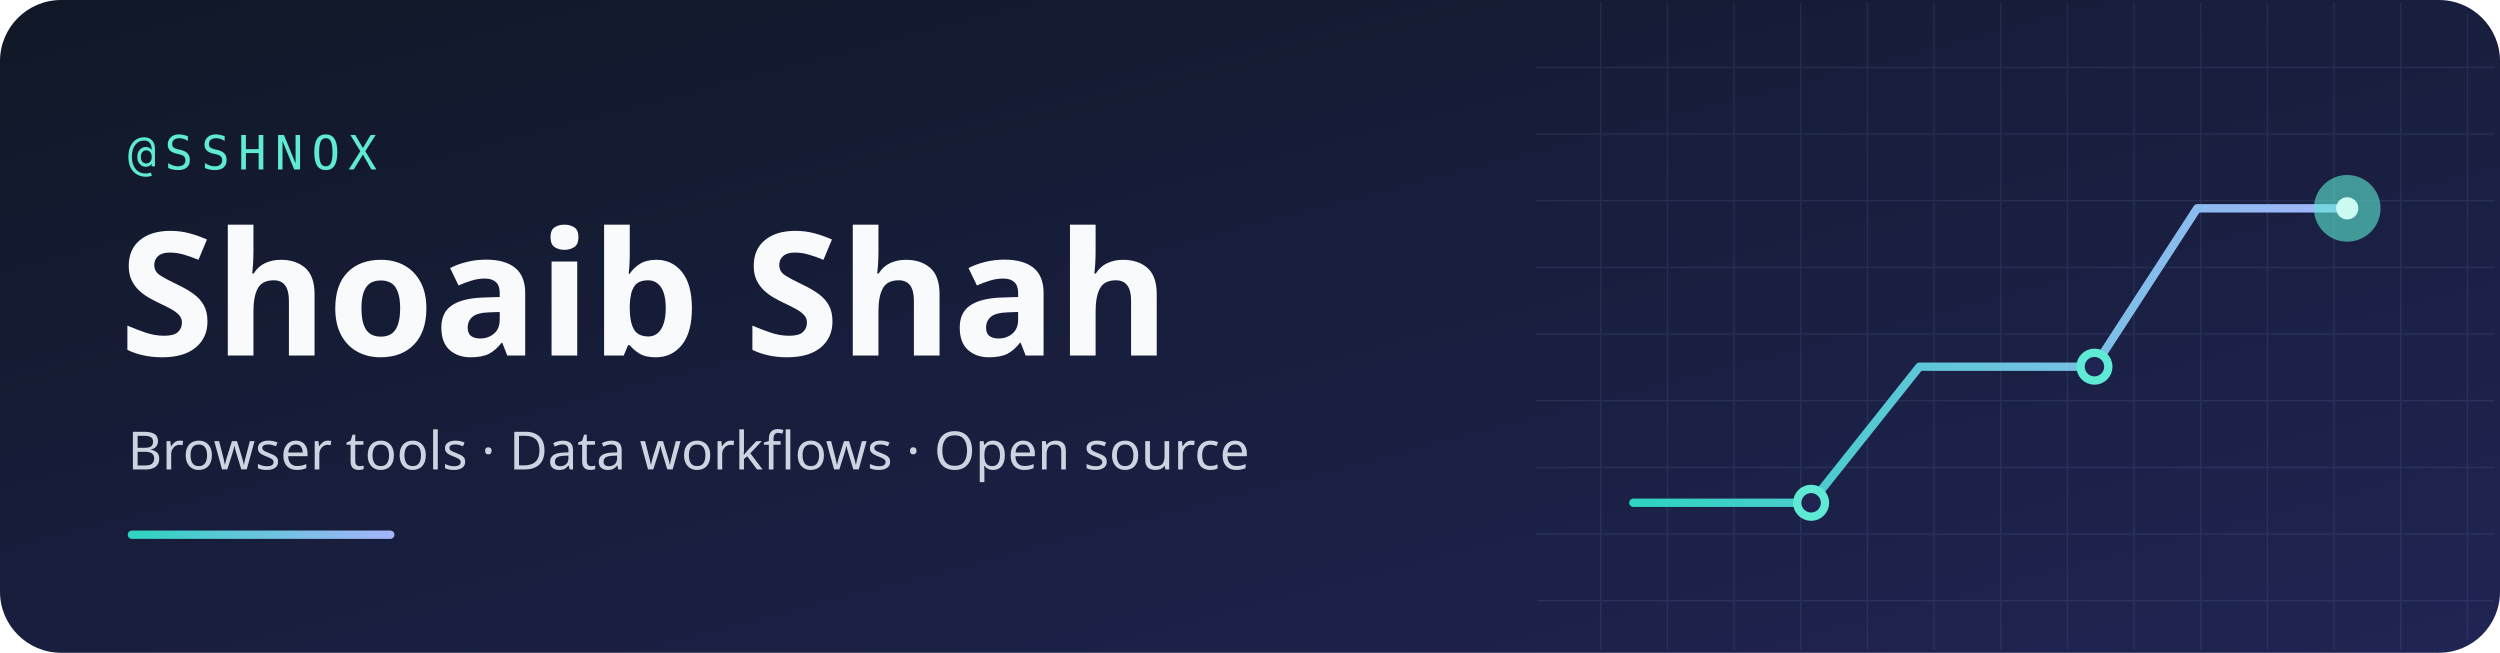
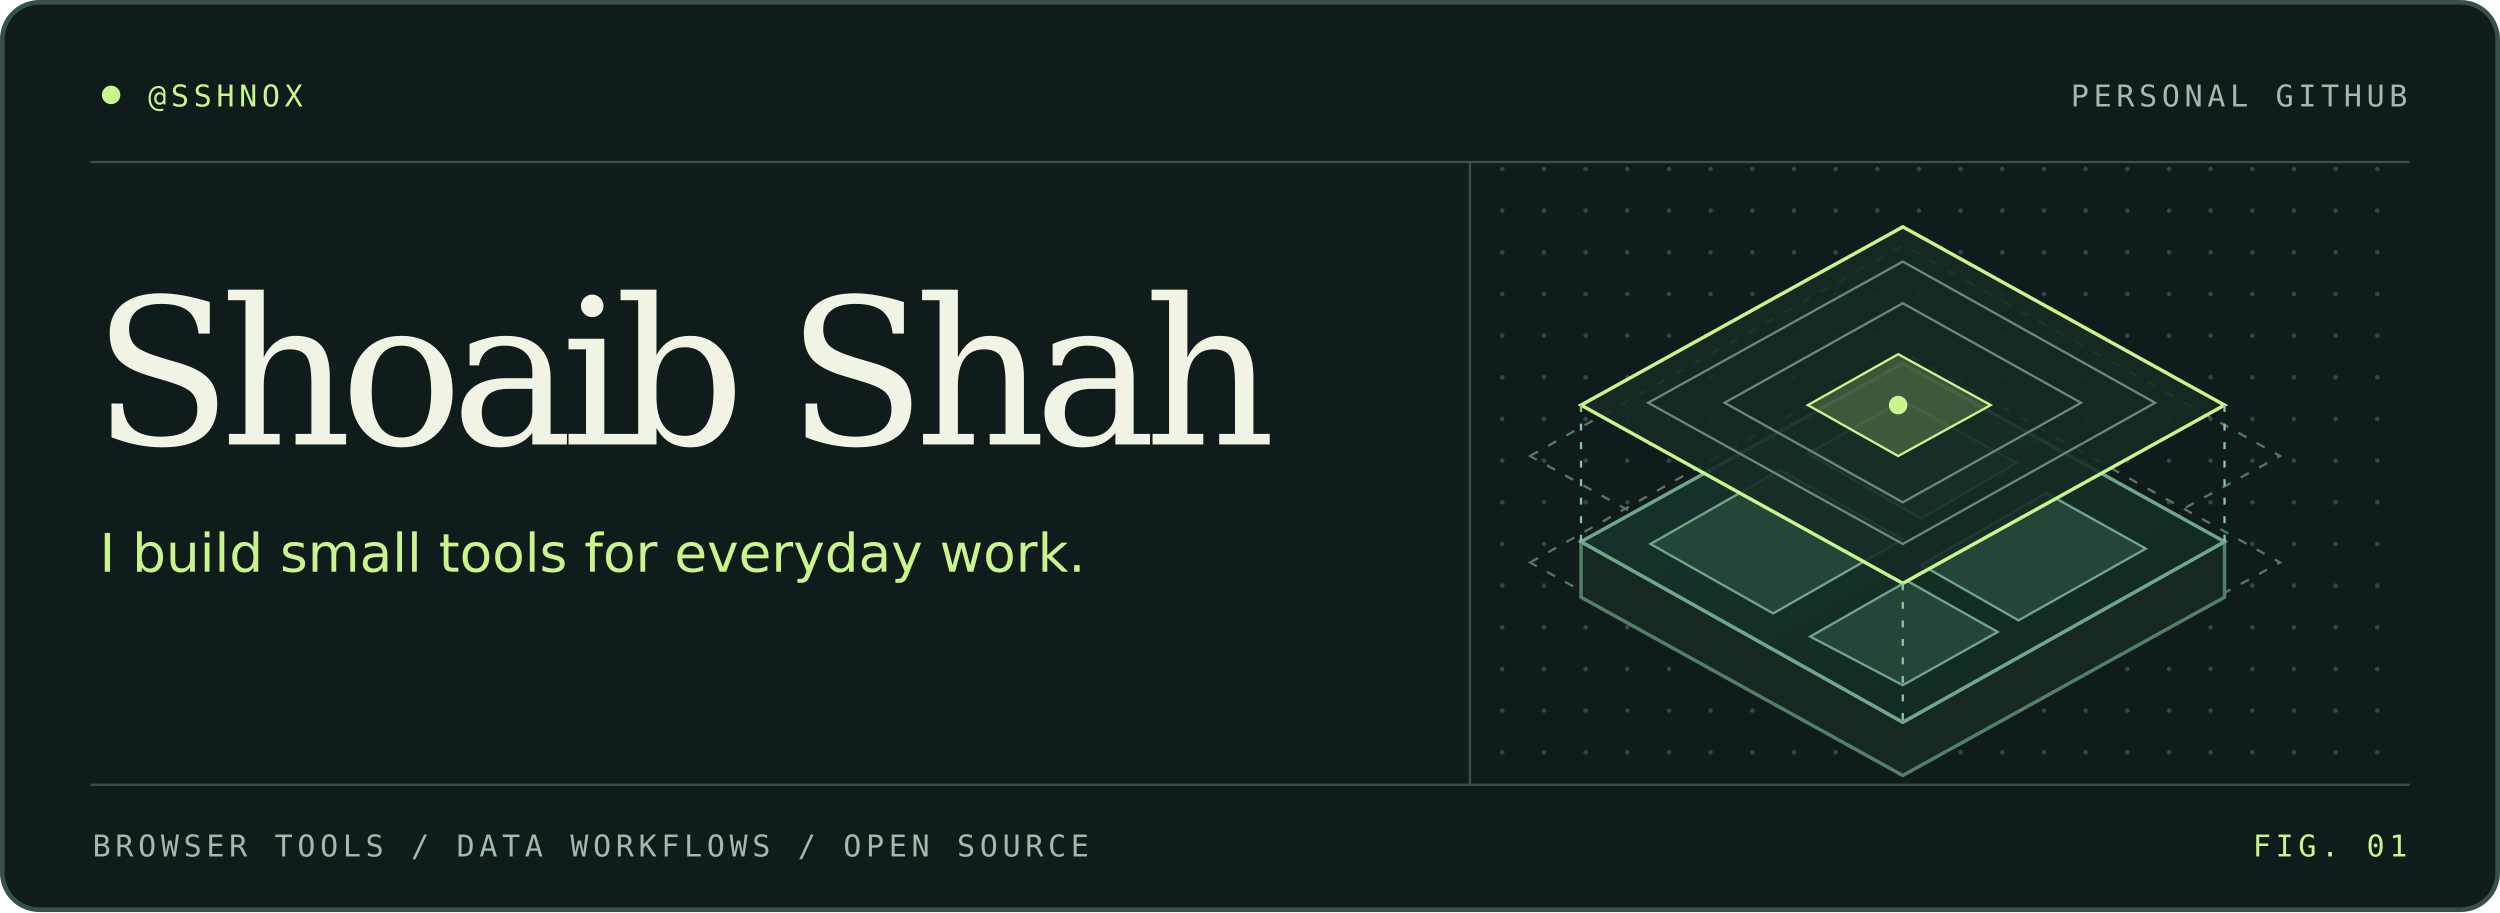
- <svg xmlns="http://www.w3.org/2000/svg" viewBox="0 0 900 235" role="img" aria-labelledby="title desc">
+ <svg xmlns="http://www.w3.org/2000/svg" width="1080" height="394" viewBox="0 0 1080 394" role="img" aria-labelledby="title description">
  <defs>
-     <linearGradient id="bg" x2="100%" y2="100%">
-       <stop stop-color="#101827" />
-       <stop offset="1" stop-color="#202453" />
+     <pattern id="dots" width="18" height="18" patternUnits="userSpaceOnUse">
+       <circle cx="1" cy="1" r="1" fill="#314746" />
+     </pattern>
+     <linearGradient id="plate" x2="1" y2="1">
+       <stop stop-color="#18352f" />
+       <stop offset="1" stop-color="#112721" />
    </linearGradient>
-     <linearGradient id="line">
-       <stop stop-color="#2dd4bf" />
-       <stop offset="1" stop-color="#a5b4fc" />
-     </linearGradient>
-     <pattern id="grid" width="24" height="24" patternUnits="userSpaceOnUse">
-       <path d="M24 0H0V24" fill="none" stroke="#a5b4fc" opacity=".1" />
-     </pattern>
    <style>
-       .pulse {animation: pulse 3s ease-in-out infinite}
-       @keyframes pulse {50% {opacity:.34}}
-       @media (prefers-reduced-motion: reduce) {.pulse {animation:none}}
+       .signal {animation: signal 3.4s ease-in-out infinite}
+       @keyframes signal {50% {opacity:.28}}
+       @media (prefers-reduced-motion: reduce) {.signal {animation:none}}
    </style>
  </defs>
-   <rect width="900" height="235" rx="22" fill="url(#bg)" />
-   <rect x="553" y="1" width="345" height="233" rx="22" fill="url(#grid)" />
-   <path d="M588 181h64l39-49h63l37-57h54" fill="none" stroke="url(#line)" stroke-width="3" stroke-linecap="round" stroke-linejoin="round" />
-   <g fill="#202453" stroke="#5eead4" stroke-width="3">
-     <circle cx="652" cy="181" r="5" />
-     <circle cx="754" cy="132" r="5" />
+   <rect x="1" y="1" width="1078" height="392" rx="16" fill="#101b1b" stroke="#38504c" stroke-width="2" />
+   <rect x="648" y="71" width="385" height="267" fill="url(#dots)" />
+   <path d="M39 70h1002M39 339h1002M635 70v269" stroke="#39504a" />
+   <g font-family="DejaVu Sans Mono,monospace" font-size="13" letter-spacing="2">
+     <circle cx="48" cy="41" r="4" fill="#c9f58c" class="signal" />
+     <text x="64" y="46" fill="#c9f58c">@SSHNOX</text>
+     <text x="1040" y="46" text-anchor="end" fill="#a2b9ae">PERSONAL GITHUB</text>
+     <text x="40" y="370" fill="#a2b9ae">BROWSER TOOLS / DATA WORKFLOWS / OPEN SOURCE</text>
+     <text x="1040" y="370" text-anchor="end" fill="#c9f58c">FIG. 01</text>
  </g>
-   <circle cx="845" cy="75" r="12" fill="#5eead4" opacity=".6" class="pulse" />
-   <circle cx="845" cy="75" r="4" fill="#ccfbf1" />
-   <text x="46" y="61" fill="#5eead4" font-family="monospace" font-size="17" letter-spacing="3">@SSHNOX</text>
-   <text x="43" y="128" fill="#f8fafc" font-family="system-ui,sans-serif" font-weight="750" font-size="62">Shoaib Shah</text>
-   <text x="46" y="169" fill="#cbd5e1" font-family="system-ui,sans-serif" font-size="19">Browser tools · Data workflows · Open source</text>
-   <rect x="46" y="191" width="96" height="3" rx="1.5" fill="url(#line)" />
+   <text x="40" y="192" fill="#f1f3e5" font-family="DejaVu Serif,Georgia,serif" font-size="88" letter-spacing="-5">Shoaib Shah</text>
+   <text x="43" y="247" fill="#c9f58c" font-family="DejaVu Sans,sans-serif" font-size="23">I build small tools for everyday work.</text>
+   <g transform="translate(822 210)">
+     <path d="M-161 62 0-29 163 62 0 151zM-161 16 0-75 163 16 0 105z" transform="translate(0 -29)" fill="none" stroke="#58746a" stroke-dasharray="4 5" />
+     <path d="m-139 24 139 78 139-78v24L0 125l-139-77z" fill="#162820" stroke="#527f6c" stroke-width="1.5" />
+     <path d="M-139 24 0-53 139 24 0 102z" fill="url(#plate)" stroke="#70a68e" stroke-width="1.5" />
+     <path d="M-109 25-53-7 0 23l-56 32zM-41-14l41-23 49 27-41 24zM8 34l54-31 43 24-55 31zM-40 65l42-24 39 22L0 86z" fill="#244638" stroke="#70a68e" />
+     <path d="M-139-35 0-112 139-35 0 42z" fill="#162a24" fill-opacity=".88" stroke="#c9f58c" stroke-width="1.5" />
+     <path d="M-110-36 0-97 109-36 0 25zM-77-36 0-79l77 43L0 7z" fill="none" stroke="#678b78" />
+     <path d="M-41-35-2-57 38-35-2-13z" fill="#c9f58c" fill-opacity=".22" stroke="#c9f58c" />
+     <circle cx="-2" cy="-35" r="4" fill="#c9f58c" class="signal" />
+     <path d="M-139-35v59m278-59v59M0 42v60" fill="none" stroke="#8bc2a8" stroke-dasharray="3 5" />
+   </g>
</svg>
